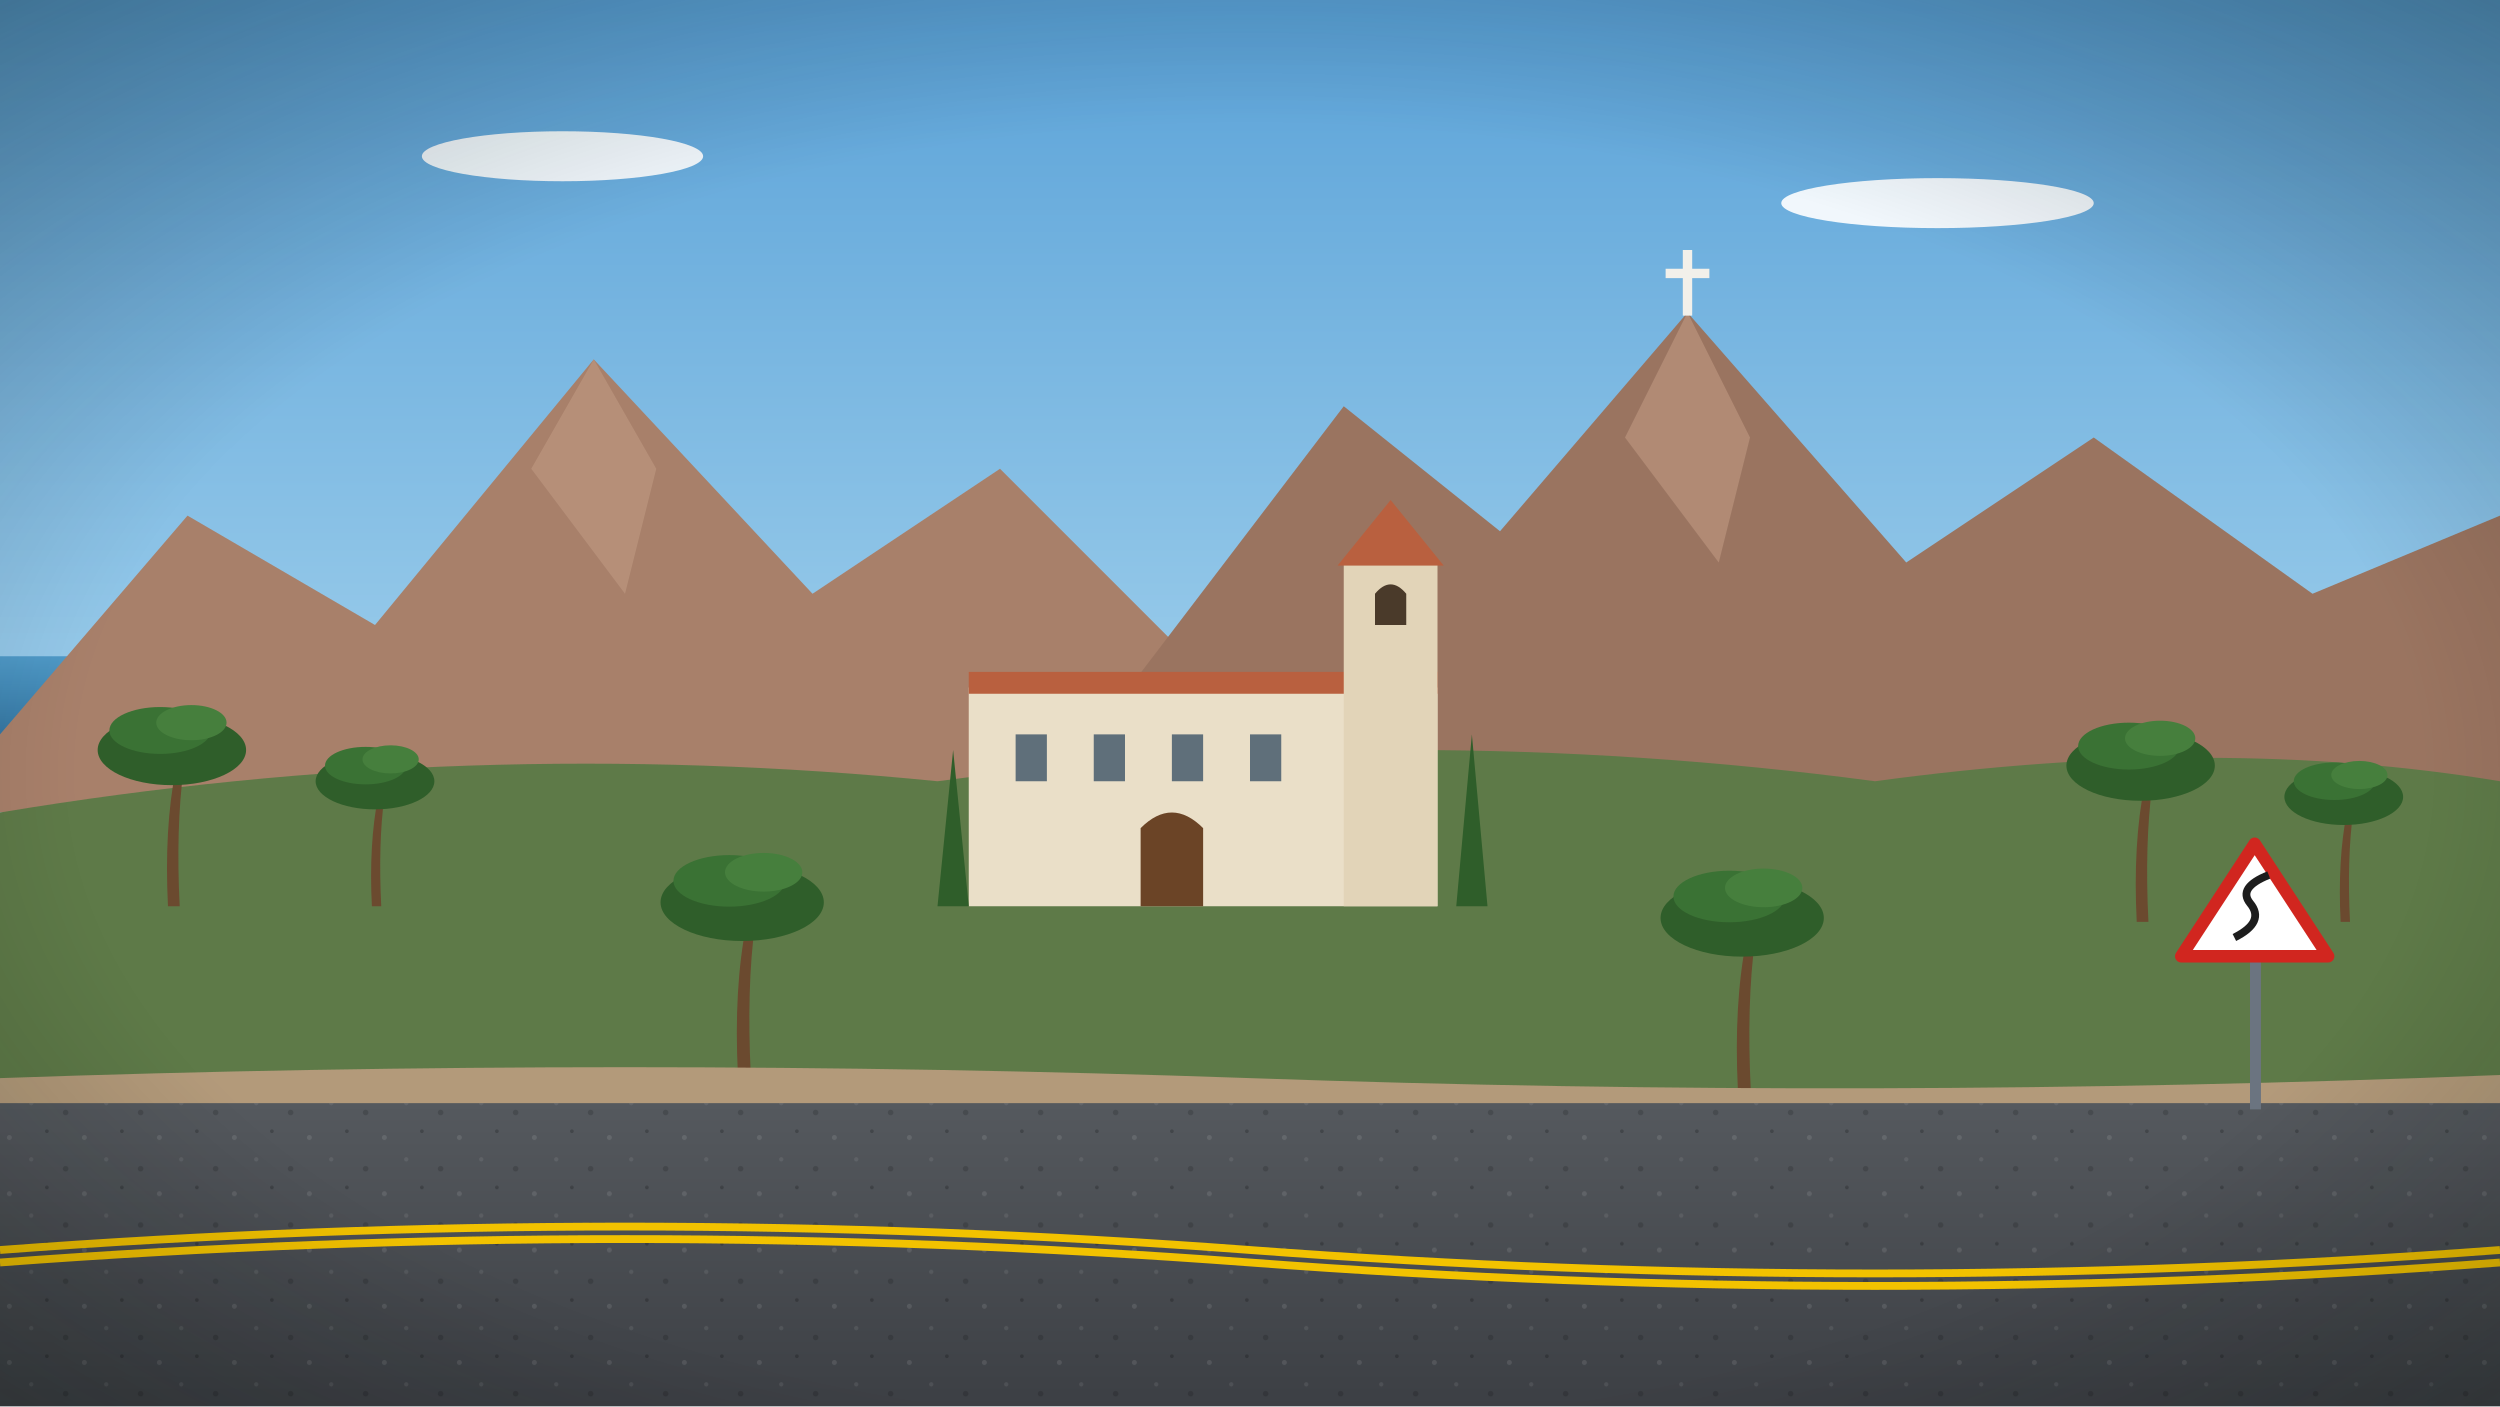
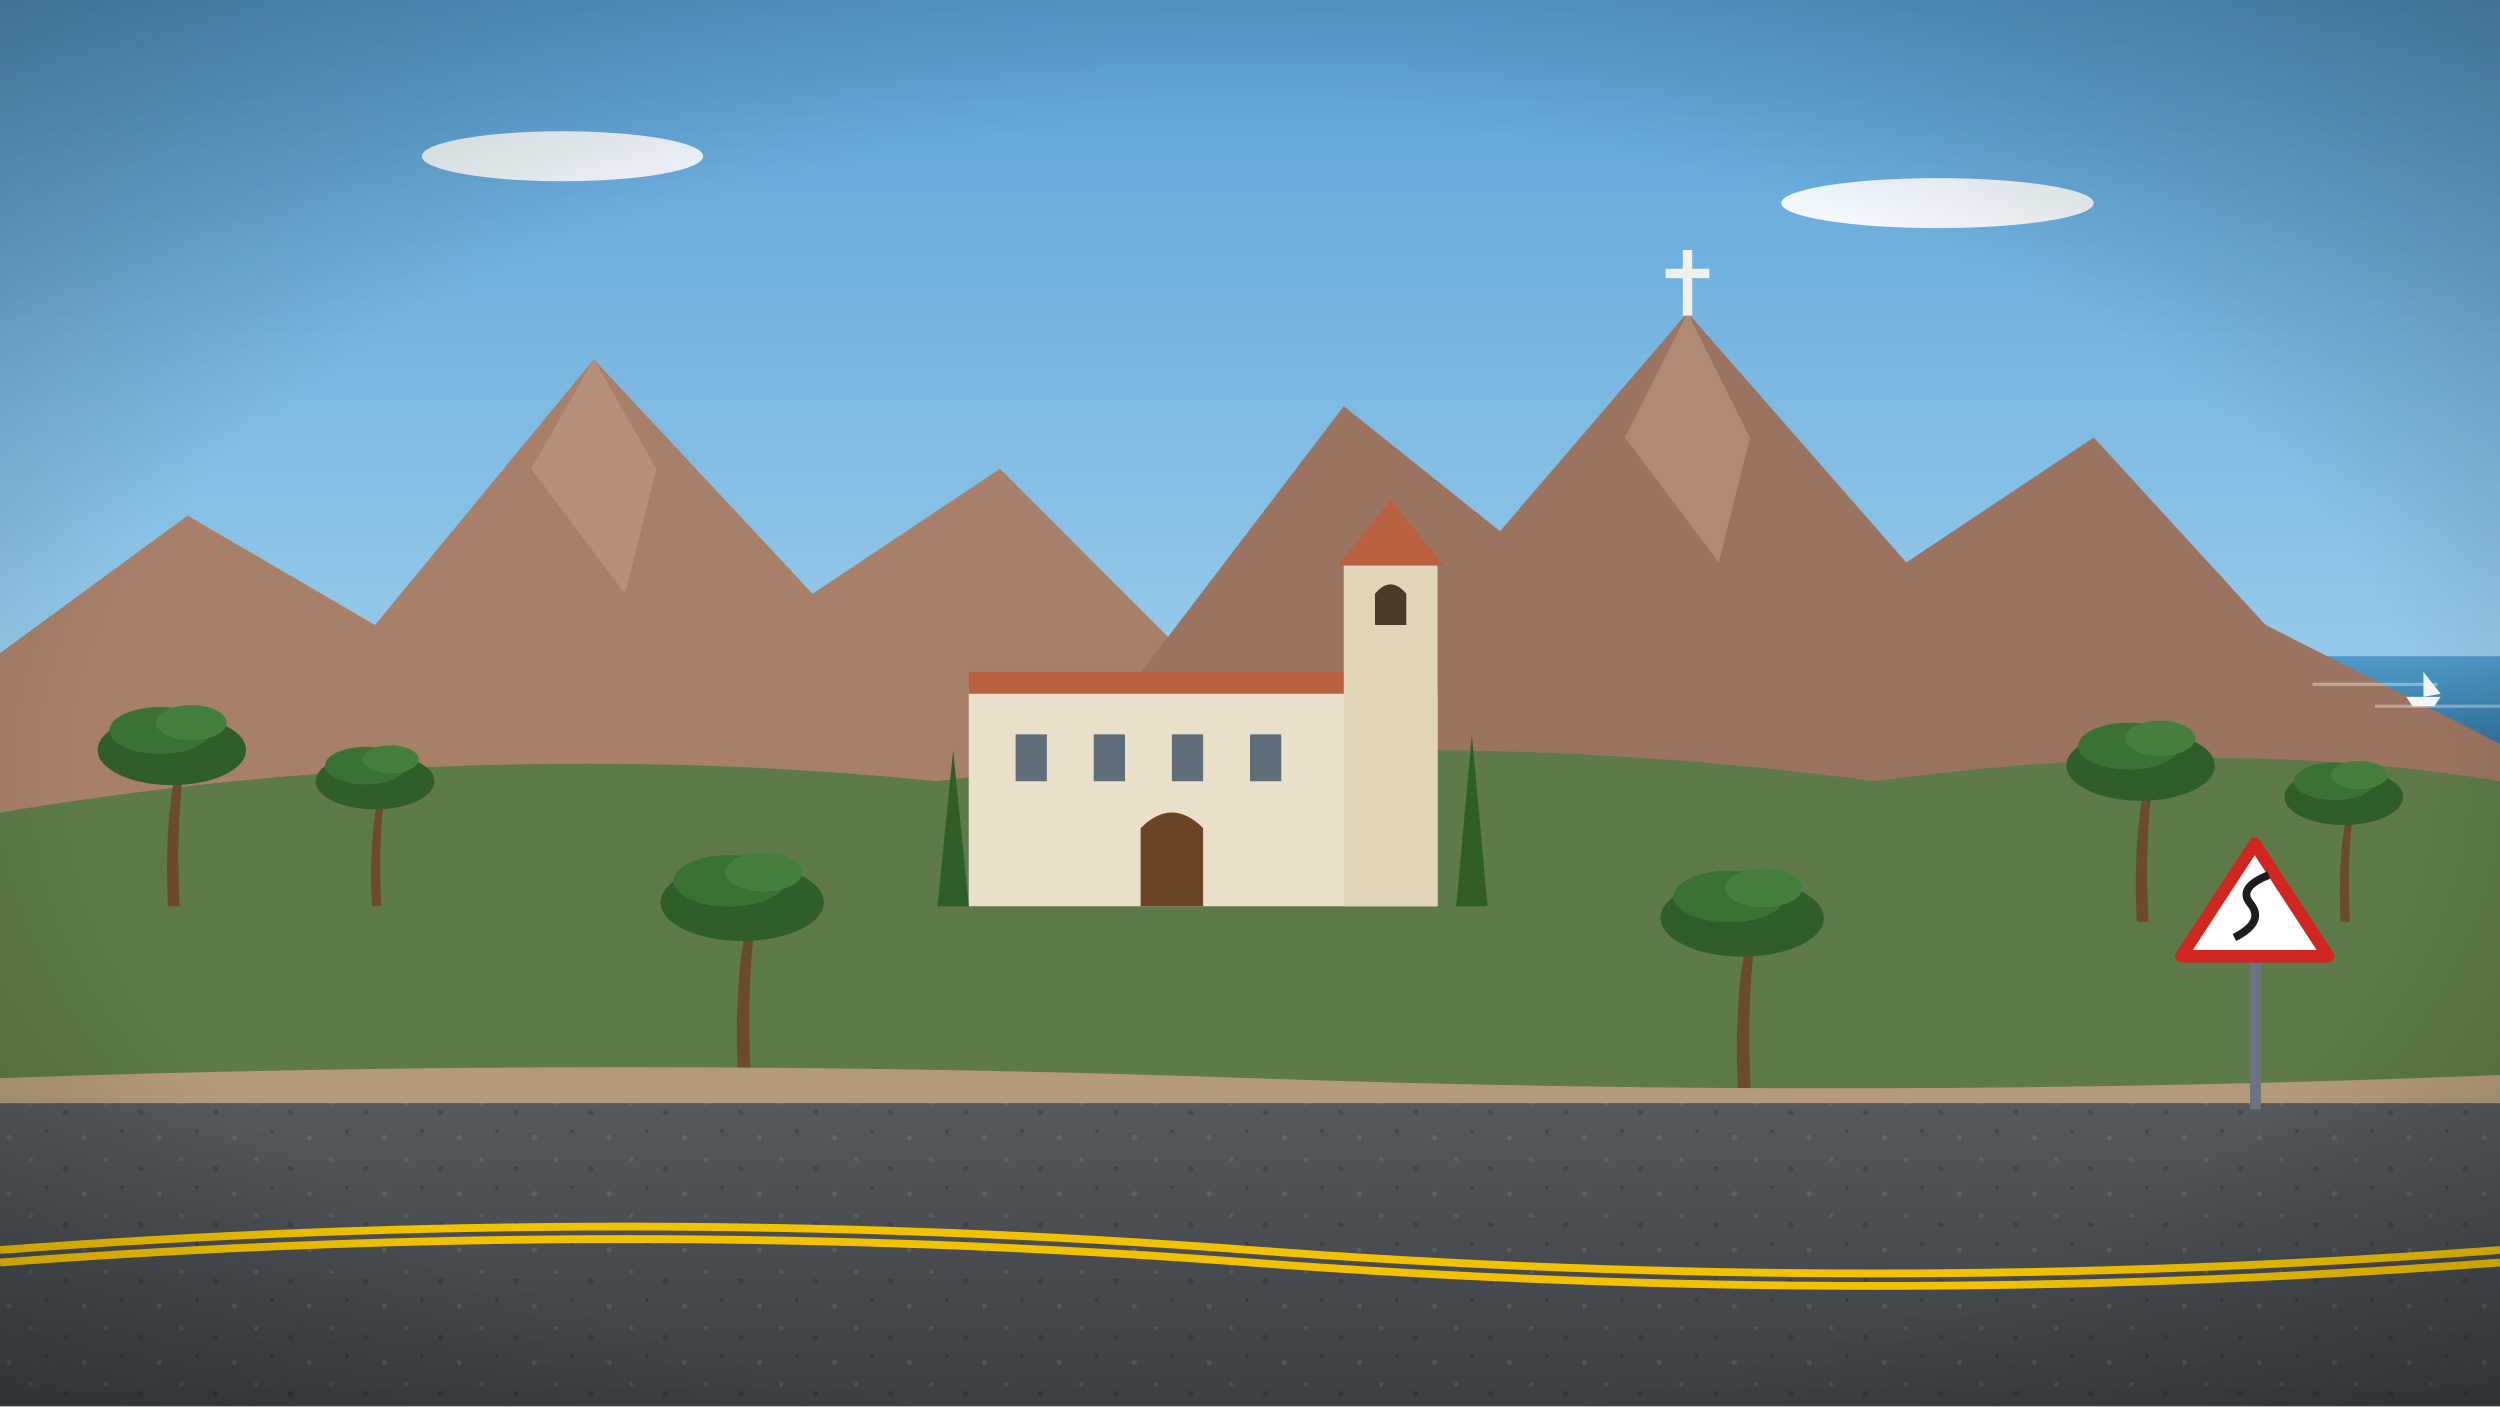
<svg xmlns="http://www.w3.org/2000/svg" viewBox="0 0 1600 900" preserveAspectRatio="xMidYMax slice">
  <defs>
    <linearGradient id="sky" x1="0" y1="0" x2="0" y2="1">
      <stop offset="0" stop-color="#5aa2d8" />
      <stop offset="0.6" stop-color="#a6d4ee" />
      <stop offset="0.85" stop-color="#eaf6fb" />
    </linearGradient>
    <linearGradient id="mar" x1="0" y1="0" x2="0" y2="1">
      <stop offset="0" stop-color="#4f9ac8" />
      <stop offset="1" stop-color="#2f6f9a" />
    </linearGradient>
    <linearGradient id="asfalt" x1="0" y1="0" x2="0" y2="1">
      <stop offset="0" stop-color="#55595e" />
      <stop offset="1" stop-color="#3c3f44" />
    </linearGradient>
    <pattern id="gra" width="48" height="36" patternUnits="userSpaceOnUse">
      <circle cx="6" cy="8" r="1.6" fill="#fff" opacity="0.1" />
      <circle cx="30" cy="4" r="1.2" fill="#000" opacity="0.2" />
      <circle cx="20" cy="22" r="1.4" fill="#fff" opacity="0.08" />
      <circle cx="42" cy="28" r="1.8" fill="#000" opacity="0.15" />
    </pattern>
    <radialGradient id="vinyeta" cx="0.5" cy="0.55" r="0.75">
      <stop offset="0.62" stop-color="#000" stop-opacity="0" />
      <stop offset="1" stop-color="#101a14" stop-opacity="0.35" />
    </radialGradient>
    <symbol id="pi" viewBox="0 0 80 120">
      <path d="M38 120 Q36 80 42 50 L46 50 Q42 80 44 120 Z" fill="#6b4a2f" />
      <ellipse cx="40" cy="40" rx="38" ry="18" fill="#2f5e2a" />
      <ellipse cx="34" cy="30" rx="26" ry="12" fill="#3a7234" />
      <ellipse cx="50" cy="26" rx="18" ry="9" fill="#467f3d" />
    </symbol>
  </defs>
  <rect width="1600" height="900" fill="url(#sky)" />
  <g fill="#fff" opacity="0.9">
    <ellipse cx="360" cy="100" rx="90" ry="16" />
    <ellipse cx="1240" cy="130" rx="100" ry="16" />
  </g>
  <rect x="0" y="420" width="1600" height="60" fill="url(#mar)" />
-   <path d="M0 470 L120 330 L240 400 L380 230 L520 380 L640 300 L760 420 V520 H0 Z" fill="#a8806a" />
-   <path d="M700 470 L860 260 L960 340 L1080 200 L1220 360 L1340 280 L1480 380 L1600 330 V520 H700 Z" fill="#9a7460" />
+   <path d="M0 418 L120 330 L240 400 L380 230 L520 380 L640 300 L760 420 V520 H0 Z" fill="#a8806a" />
+   <path d="M700 470 L860 260 L960 340 L1080 200 L1220 360 L1340 280 L1450 400 L1600 476 V520 H700 Z" fill="#9a7460" />
  <path d="M380 230 L420 300 L400 380 L340 300 Z M1080 200 L1120 280 L1100 360 L1040 280 Z" fill="#c09a82" opacity="0.6" />
+   <path d="M1480 438 H1560 M1520 452 H1600" stroke="#fff" stroke-width="2" opacity="0.35" />
+   <path d="M1540 446 H1562 L1558 452 H1544 Z" fill="#f4f6f8" />
+   <path d="M1551 446 V430 L1562 444 Z" fill="#f4f6f8" />
  <rect x="1077" y="160" width="6" height="42" fill="#f2f0ea" />
  <rect x="1066" y="172" width="28" height="6" fill="#f2f0ea" />
  <path d="M0 520 Q300 470 600 500 Q900 460 1200 500 Q1420 470 1600 500 V700 H0 Z" fill="#5e7a48" />
  <use href="#pi" x="60" y="430" width="100" height="150" />
  <use href="#pi" x="200" y="460" width="80" height="120" />
  <use href="#pi" x="1320" y="440" width="100" height="150" />
  <use href="#pi" x="1460" y="470" width="80" height="120" />
  <g>
    <rect x="620" y="440" width="300" height="140" fill="#eadfc8" />
    <rect x="620" y="430" width="300" height="14" fill="#b9603f" />
    <rect x="860" y="360" width="60" height="220" fill="#e2d4b8" />
    <path d="M856 362 L890 320 L924 362 Z" fill="#b9603f" />
    <path d="M880 400 V380 Q890 368 900 380 V400 Z" fill="#4a3a2a" />
    <g fill="#5f6f7a">
      <rect x="650" y="470" width="20" height="30" />
      <rect x="700" y="470" width="20" height="30" />
      <rect x="750" y="470" width="20" height="30" />
      <rect x="800" y="470" width="20" height="30" />
    </g>
    <path d="M730 580 V530 Q750 510 770 530 V580 Z" fill="#6b4426" />
    <g fill="#2f5e2a">
      <path d="M600 580 L610 480 L620 580 Z" />
      <path d="M932 580 L942 470 L952 580 Z" />
    </g>
  </g>
  <use href="#pi" x="420" y="520" width="110" height="170" />
  <use href="#pi" x="1060" y="530" width="110" height="170" />
  <path d="M0 690 Q400 676 800 690 Q1200 704 1600 688 V720 H0 Z" fill="#b39a7a" />
  <rect y="706" width="1600" height="194" fill="url(#asfalt)" />
  <rect y="706" width="1600" height="194" fill="url(#gra)" />
  <path d="M0 800 Q400 770 800 800 T1600 800" stroke="#f2c200" stroke-width="5" fill="none" />
  <path d="M0 808 Q400 778 800 808 T1600 808" stroke="#f2c200" stroke-width="5" fill="none" />
  <g>
    <rect x="1440" y="600" width="7" height="110" fill="#6b7480" />
    <polygon points="1443,540 1490,612 1396,612" fill="#fff" stroke="#d1261f" stroke-width="8" stroke-linejoin="round" />
    <path d="M1430 600 Q1450 590 1440 578 Q1432 568 1452 560" stroke="#1d1d1d" stroke-width="5" fill="none" />
  </g>
  <rect width="1600" height="900" fill="url(#vinyeta)" />
</svg>
